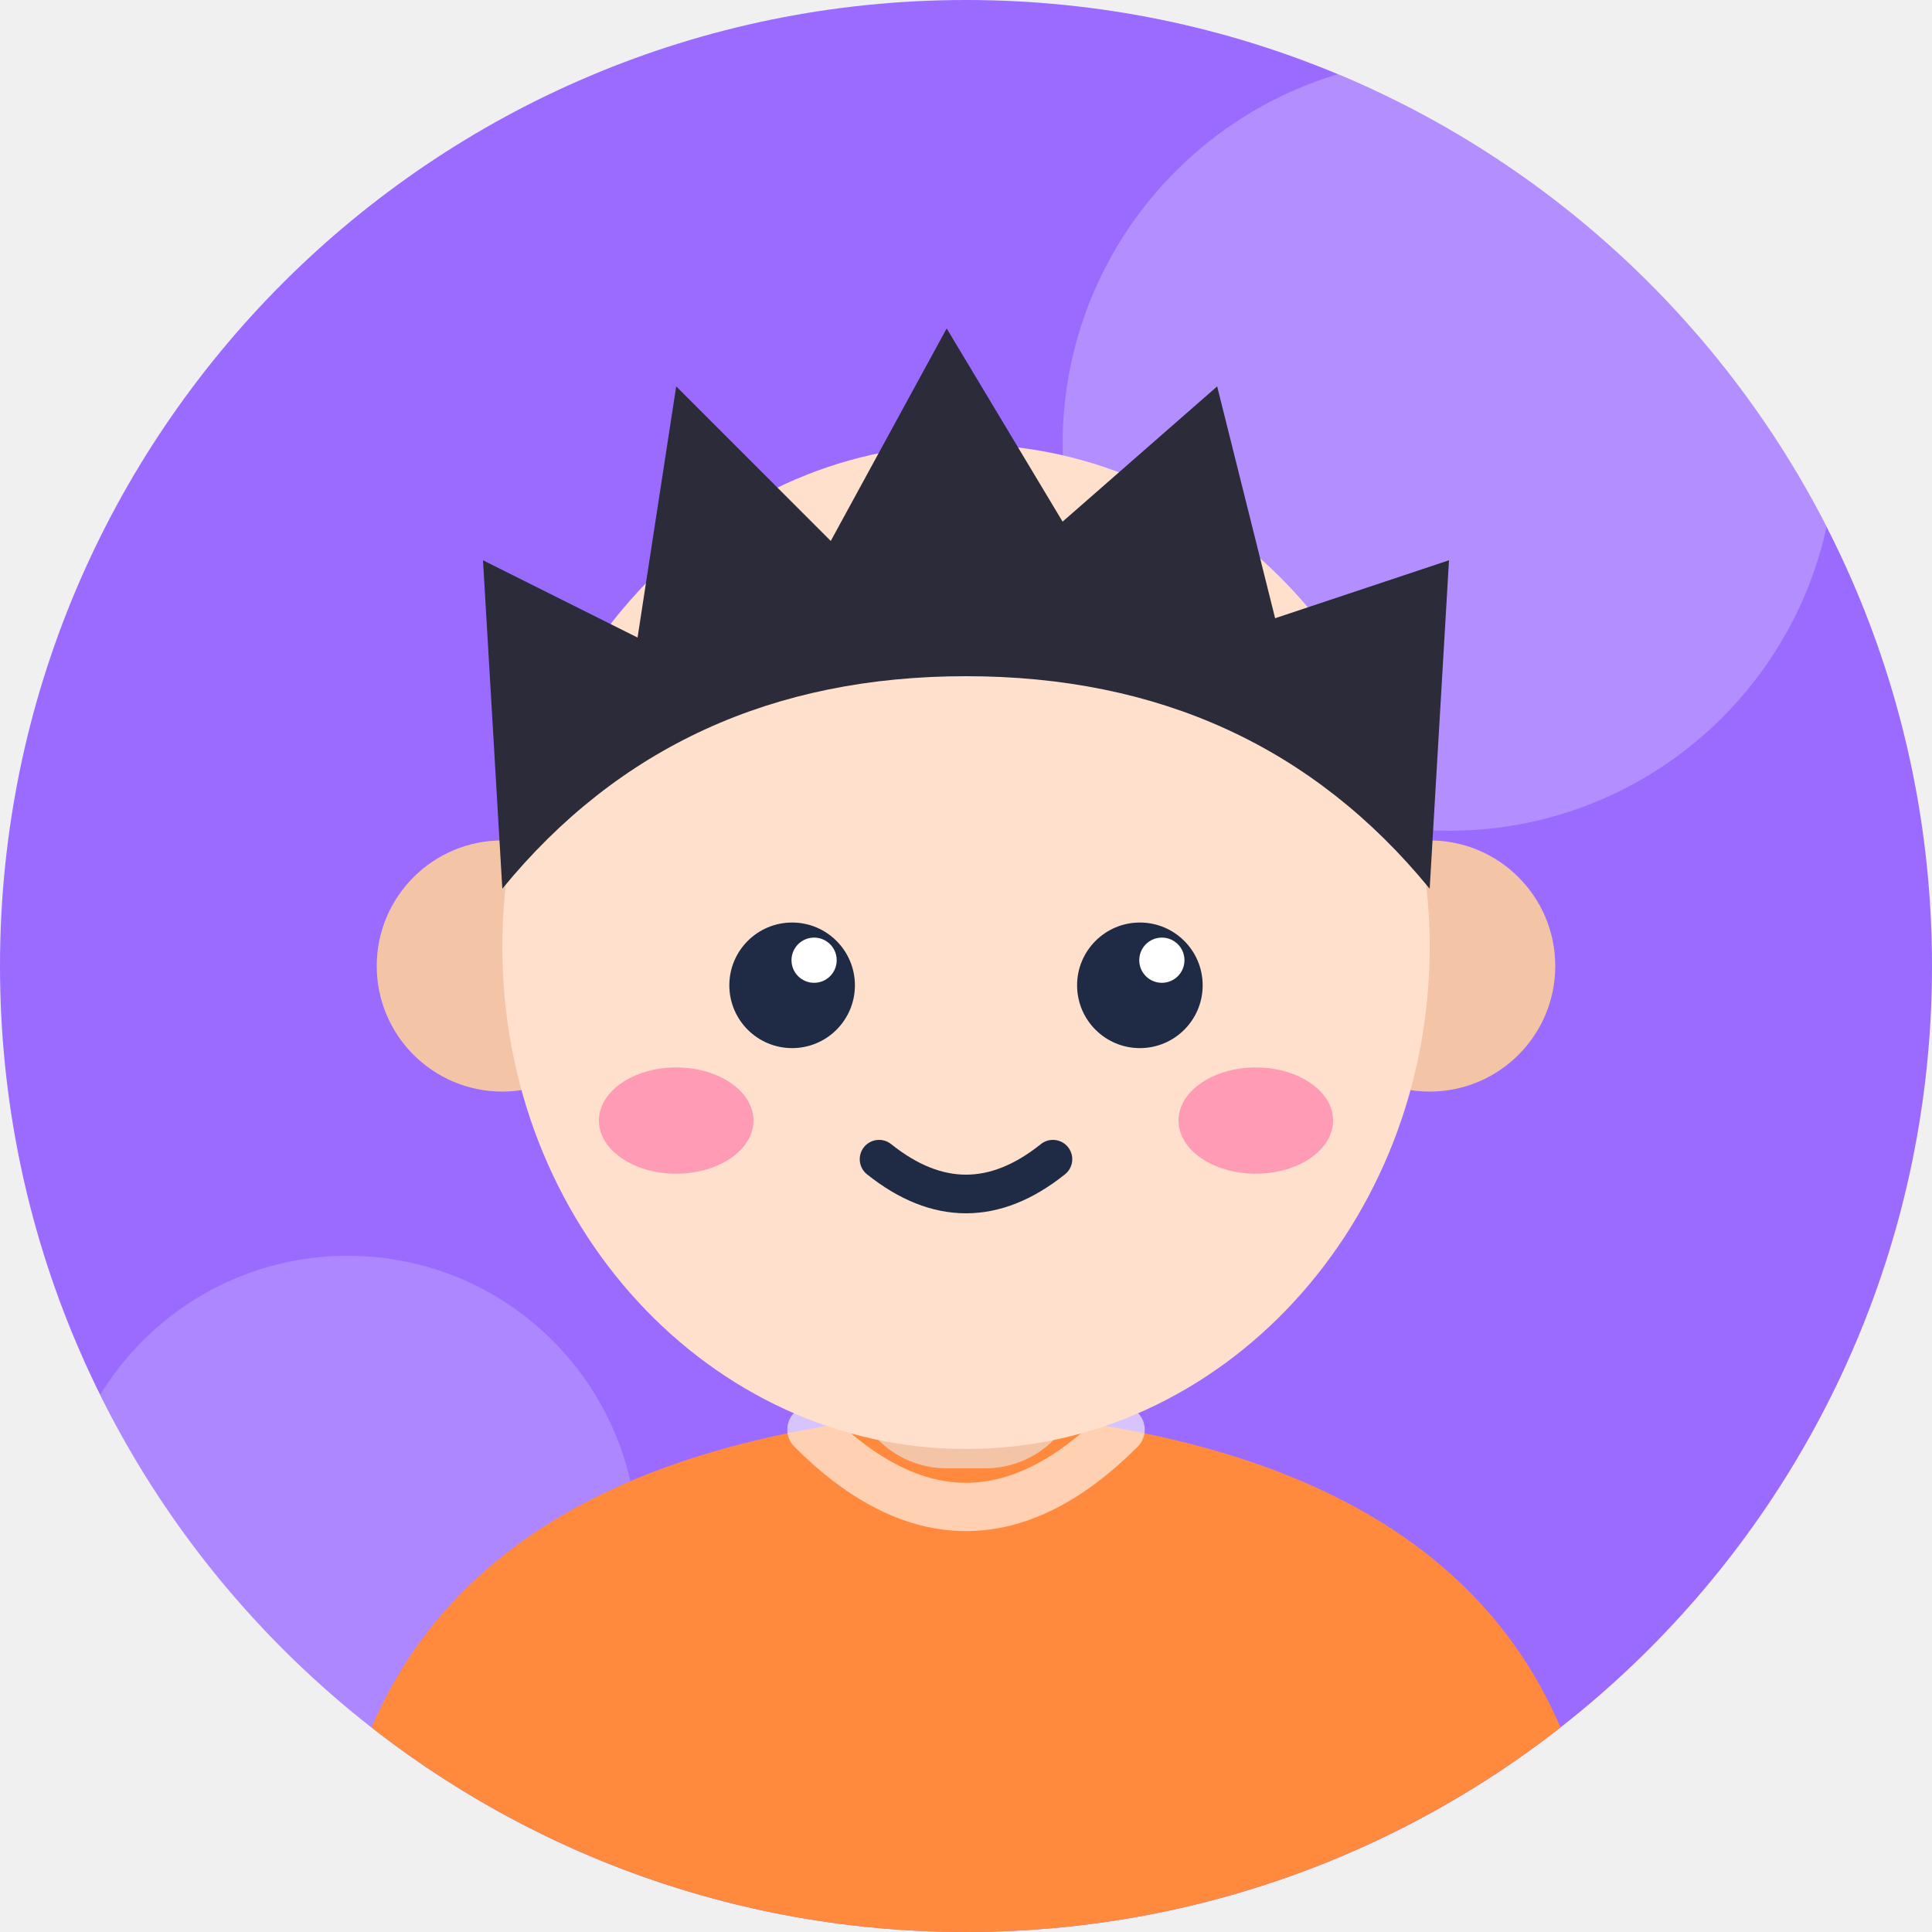
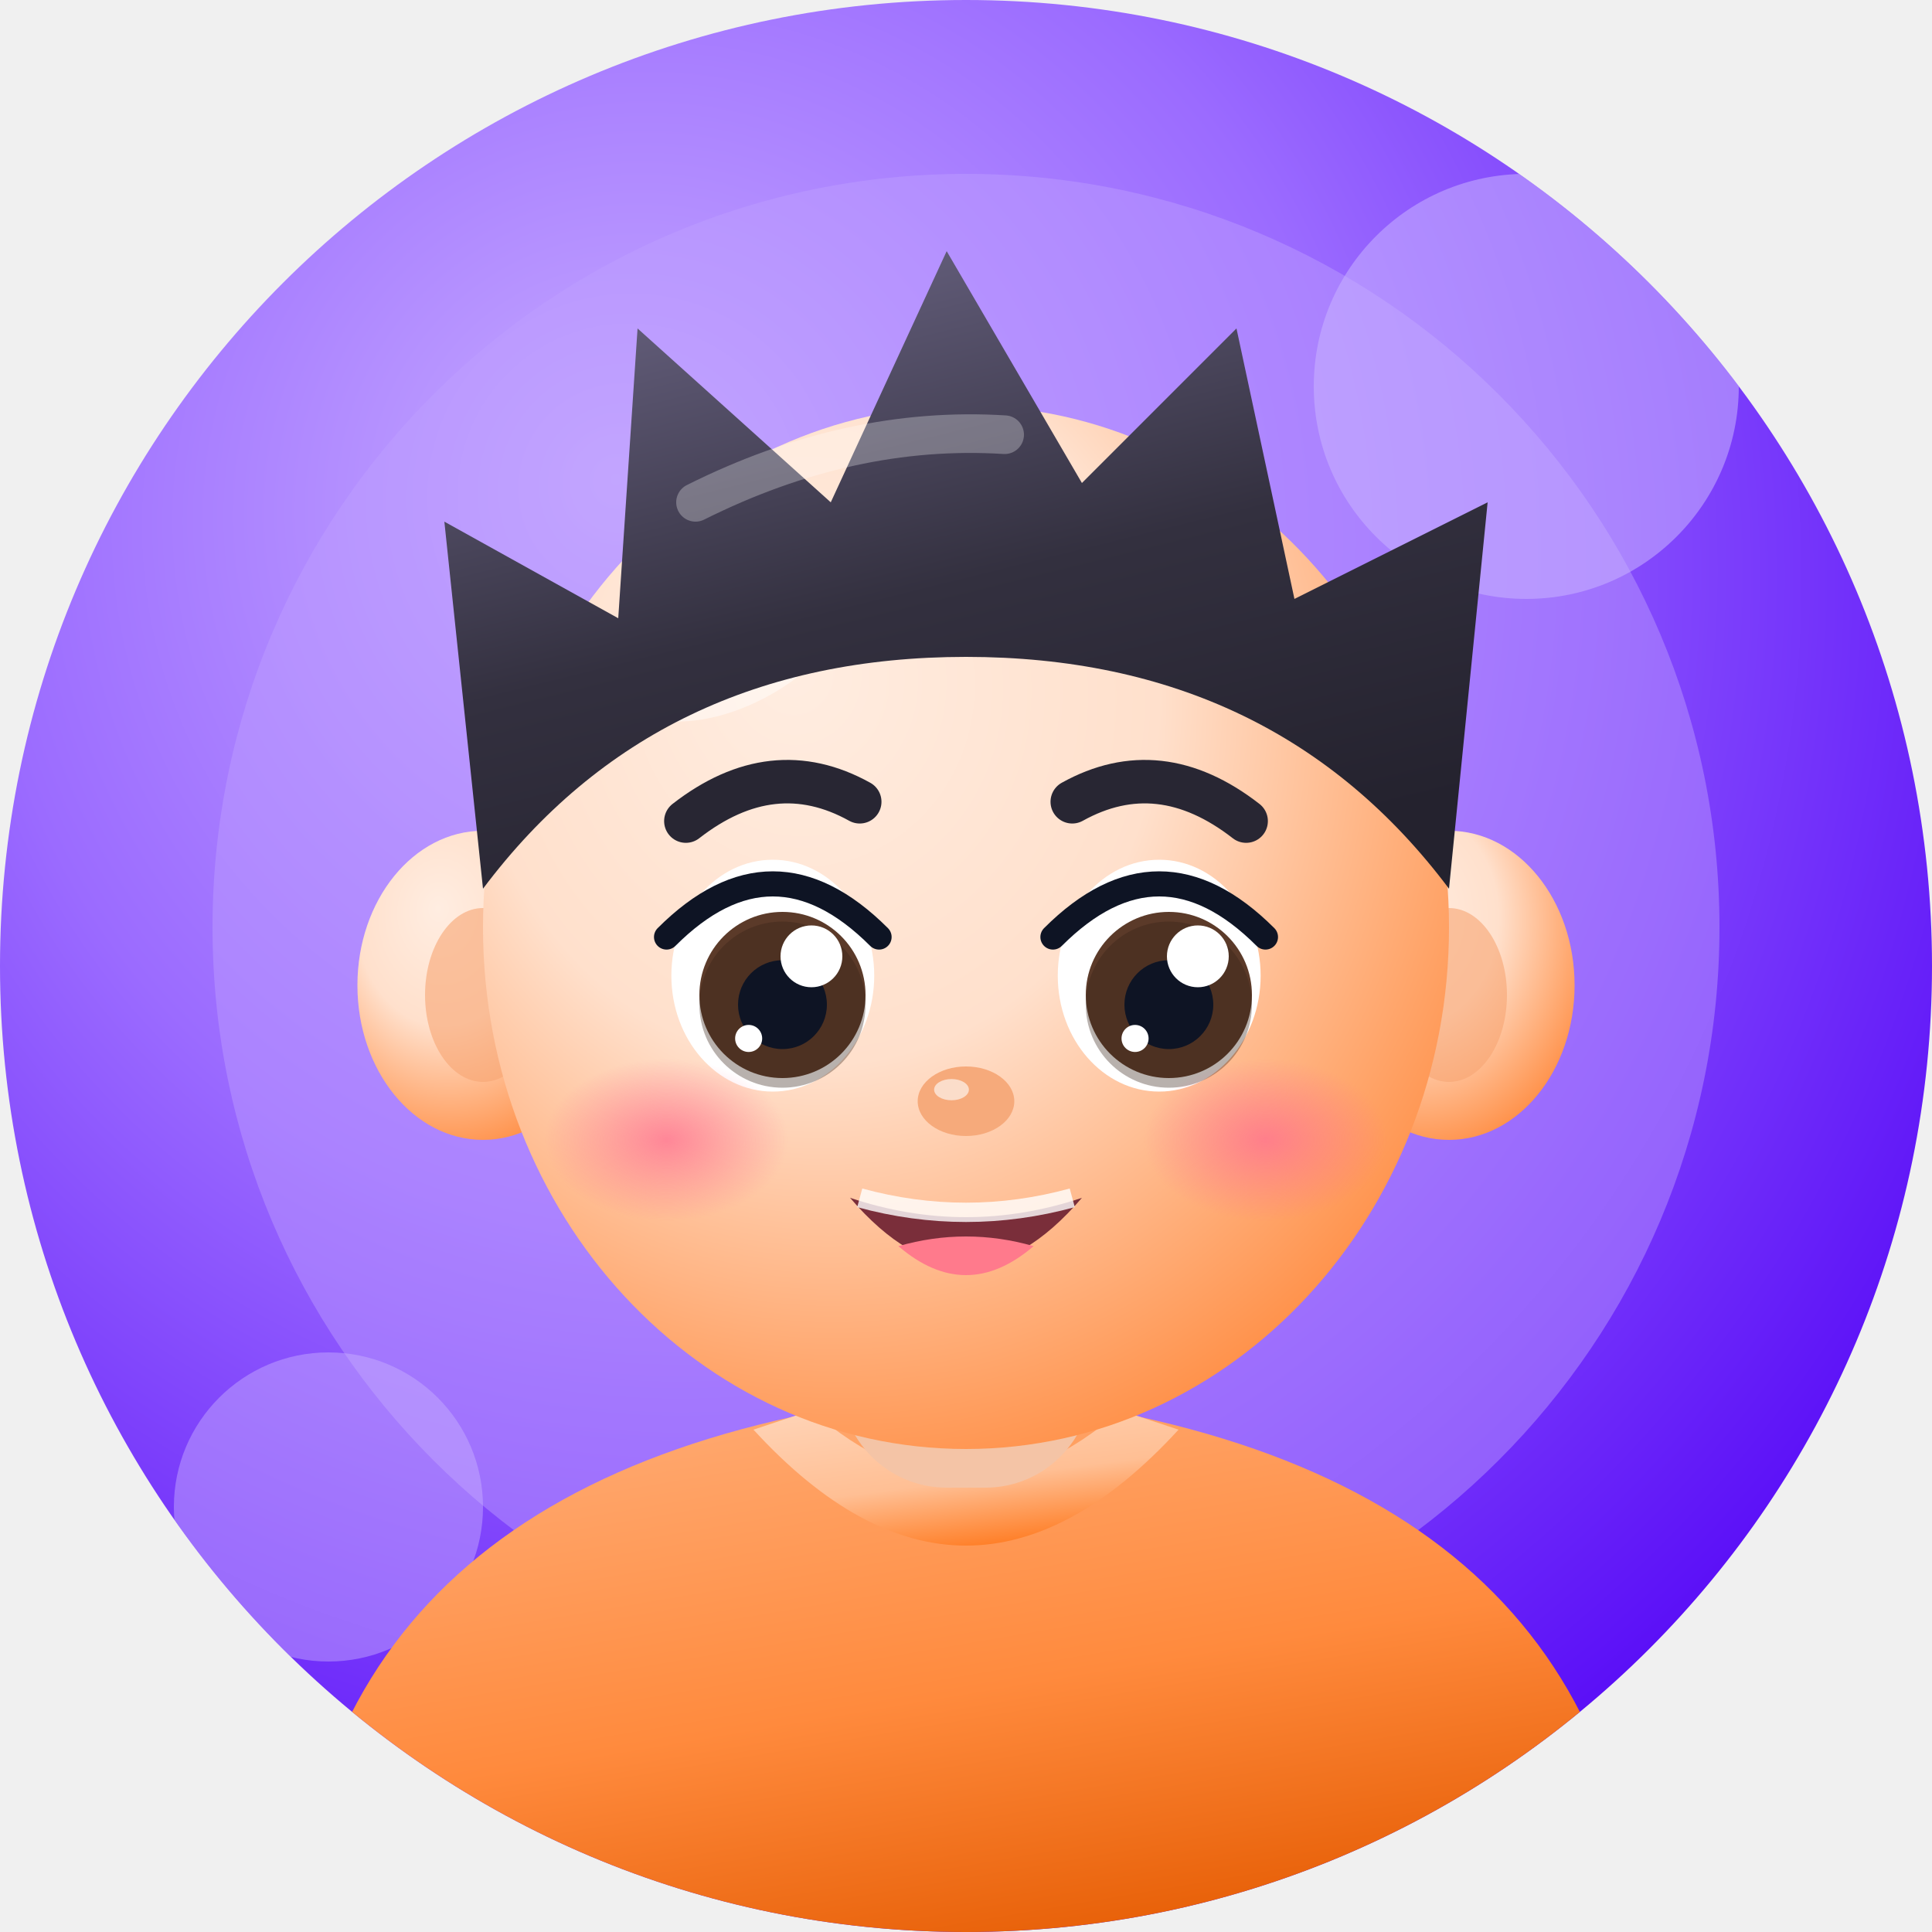
<svg xmlns="http://www.w3.org/2000/svg" width="200" height="200" viewBox="0 0 200 200">
+   <defs>
+     <radialGradient id="r9B6BFF" cx="0.38" cy="0.32" r="0.78" fx="0.32" fy="0.25">
+       <stop offset="0" stop-color="#C5A9FF" />
+       <stop offset="0.45" stop-color="#9B6BFF" />
+       <stop offset="1" stop-color="#5000F6" />
+     </radialGradient>
+     <linearGradient id="lFF8A3D" x1="0.2" y1="0" x2="0.6" y2="1">
+       <stop offset="0" stop-color="#FFAD77" />
+       <stop offset="0.55" stop-color="#FF8A3D" />
+       <stop offset="1" stop-color="#E45A00" />
+     </linearGradient>
+     <linearGradient id="lFFBF94" x1="0.2" y1="0" x2="0.6" y2="1">
+       <stop offset="0" stop-color="#FFD2B4" />
+       <stop offset="0.55" stop-color="#FFBF94" />
+       <stop offset="1" stop-color="#FF7C23" />
+     </linearGradient>
+     <radialGradient id="rFFE0CC" cx="0.38" cy="0.32" r="0.78" fx="0.32" fy="0.25">
+       <stop offset="0" stop-color="#FFEDE1" />
+       <stop offset="0.45" stop-color="#FFE0CC" />
+       <stop offset="1" stop-color="#FF8739" />
+     </radialGradient>
+     <linearGradient id="l33303F" x1="0.2" y1="0" x2="0.6" y2="1">
+       <stop offset="0" stop-color="#6A6483" />
+       <stop offset="0.55" stop-color="#33303F" />
+       <stop offset="1" stop-color="#24222E" />
+     </linearGradient>
+     <radialGradient id="chk" cx="0.5" cy="0.5" r="0.5">
+       <stop offset="0" stop-color="#FF6F91" stop-opacity="0.75" />
+       <stop offset="1" stop-color="#FF6F91" stop-opacity="0" />
+     </radialGradient>
+     <radialGradient id="gnd" cx="0.5" cy="0.5" r="0.5">
+       <stop offset="0" stop-color="#1F2A44" stop-opacity="0.28" />
+       <stop offset="1" stop-color="#1F2A44" stop-opacity="0" />
+     </radialGradient>
+   </defs>
  <defs>
    <clipPath id="badge">
      <circle cx="100" cy="100" r="100" />
    </clipPath>
  </defs>
  <g clip-path="url(#badge)">
-     <circle cx="100" cy="100" r="100" fill="#9B6BFF" />
-     <circle cx="150" cy="46" r="40" fill="#C9B2FF" opacity="0.5" />
-     <circle cx="36" cy="160" r="30" fill="#C9B2FF" opacity="0.4" />
-     <path d="M34 200 Q36 150 100 146 Q164 150 166 200Z" fill="#FF8A3D" />
-     <path d="M84 148 Q100 164 116 148" fill="none" stroke="#FFFFFF" stroke-width="5" stroke-linecap="round" stroke-linejoin="round" opacity="0.6" />
-     <rect x="88" y="124" width="24" height="28" rx="10" fill="#F4C4A6" />
-     <circle cx="52" cy="100" r="13" fill="#F4C4A6" />
-     <circle cx="148" cy="100" r="13" fill="#F4C4A6" />
-     <ellipse cx="100" cy="98" rx="48" ry="52" fill="#FFE0CC" />
-     <path d="M52 92 L50 58 L66 66 L70 40 L86 56 L98 34 L110 54 L126 40 L132 64 L150 58 L148 92 Q130 70 100 70 Q70 70 52 92Z" fill="#2B2B3A" />
-     <circle cx="82" cy="102" r="6.5" fill="#1F2A44" />
-     <circle cx="118" cy="102" r="6.5" fill="#1F2A44" />
-     <circle cx="84.275" cy="99.4" r="2.34" fill="#FFFFFF" />
-     <circle cx="120.275" cy="99.4" r="2.34" fill="#FFFFFF" />
-     <path d="M91 120 Q100 127.2 109 120" fill="none" stroke="#1F2A44" stroke-width="4" stroke-linecap="round" stroke-linejoin="round" />
-     <ellipse cx="70" cy="116" rx="8" ry="5.5" fill="#FF8FB1" opacity="0.85" />
-     <ellipse cx="130" cy="116" rx="8" ry="5.5" fill="#FF8FB1" opacity="0.85" />
+     <circle cx="100" cy="100" r="100" fill="url(#r9B6BFF)" />
+     <circle cx="100" cy="96" r="78" fill="#BE9FFF" opacity="0.45" />
+     <circle cx="158" cy="40" r="22" fill="#C9B2FF" opacity="0.55" />
+     <circle cx="34" cy="156" r="16" fill="#C9B2FF" opacity="0.45" />
+     <path d="M30 204 Q32 150 100 144 Q168 150 170 204Z" fill="url(#lFF8A3D)" />
+     <path d="M78 148 Q100 172 122 148 L116 146 Q100 160 84 146Z" fill="url(#lFFBF94)" />
+     <rect x="87" y="122" width="26" height="32" rx="11" fill="#F4C4A6" />
+     <ellipse cx="100" cy="128" rx="16" ry="7" fill="#F28541" opacity="0.5" />
+     <ellipse cx="50" cy="102" rx="13" ry="16" fill="url(#rFFE0CC)" />
+     <ellipse cx="50" cy="103" rx="6" ry="9" fill="#F6A573" opacity="0.6" />
+     <ellipse cx="150" cy="102" rx="13" ry="16" fill="url(#rFFE0CC)" />
+     <ellipse cx="150" cy="103" rx="6" ry="9" fill="#F6A573" opacity="0.6" />
+     <ellipse cx="100" cy="96" rx="50" ry="54" fill="url(#rFFE0CC)" />
+     <ellipse cx="76" cy="66" rx="13" ry="7" fill="#FFFFFF" opacity="0.45" transform="rotate(-28 76 66)" />
+     <ellipse cx="74.05" cy="65.3" rx="5.85" ry="2.8" fill="#FFFFFF" opacity="0.55" transform="rotate(-28 76 66)" />
+     <path d="M50 92 L46 54 L64 64 L66 34 L86 52 L98 26 L112 50 L128 34 L134 62 L154 52 L150 92 Q132 68 100 68 Q68 68 50 92Z" fill="url(#l33303F)" />
+     <path d="M72 52 Q88 44 104 45" fill="none" stroke="#FFFFFF" stroke-width="4" stroke-linecap="round" stroke-linejoin="round" opacity="0.28" />
+     <path d="M71 85 Q80 78 89 83" fill="none" stroke="#282633" stroke-width="4.5" stroke-linecap="round" stroke-linejoin="round" />
+     <path d="M111 83 Q120 78 129 85" fill="none" stroke="#282633" stroke-width="4.5" stroke-linecap="round" stroke-linejoin="round" />
+     <ellipse cx="80" cy="101" rx="10.5" ry="12" fill="#FFFFFF" />
+     <circle cx="81" cy="103" r="8.6" fill="#5B3A29" />
+     <circle cx="81" cy="104" r="8.6" fill="#341F15" opacity="0.35" />
+     <circle cx="81" cy="104" r="4.6" fill="#0E1424" />
+     <circle cx="84" cy="99" r="3.2" fill="#FFFFFF" />
+     <circle cx="77.5" cy="107.5" r="1.4" fill="#FFFFFF" />
+     <path d="M69 97 Q80 86 91 97" stroke="#0E1424" stroke-width="2.6" fill="none" stroke-linecap="round" />
+     <ellipse cx="120" cy="101" rx="10.5" ry="12" fill="#FFFFFF" />
+     <circle cx="121" cy="103" r="8.6" fill="#5B3A29" />
+     <circle cx="121" cy="104" r="8.6" fill="#341F15" opacity="0.35" />
+     <circle cx="121" cy="104" r="4.6" fill="#0E1424" />
+     <circle cx="124" cy="99" r="3.2" fill="#FFFFFF" />
+     <circle cx="117.5" cy="107.5" r="1.4" fill="#FFFFFF" />
+     <path d="M109 97 Q120 86 131 97" stroke="#0E1424" stroke-width="2.6" fill="none" stroke-linecap="round" />
+     <ellipse cx="100" cy="114" rx="5" ry="3.6" fill="#F6AA7B" />
+     <ellipse cx="98.5" cy="112.8" rx="1.8" ry="1.1" fill="#FFFFFF" opacity="0.6" />
+     <ellipse cx="69" cy="118" rx="12.6" ry="8.4" fill="url(#chk)" />
+     <ellipse cx="131" cy="118" rx="12.6" ry="8.4" fill="url(#chk)" />
+     <path d="M88 124 Q100 138 112 124 Q100 128 88 124Z" fill="#7A2E3A" />
+     <path d="M93 129 Q100 135 107 129 Q100 127 93 129Z" fill="#FF7A8C" />
+     <path d="M89 124 Q100 127 111 124" stroke="#FFFFFF" stroke-width="2" fill="none" opacity="0.8" />
  </g>
</svg>
